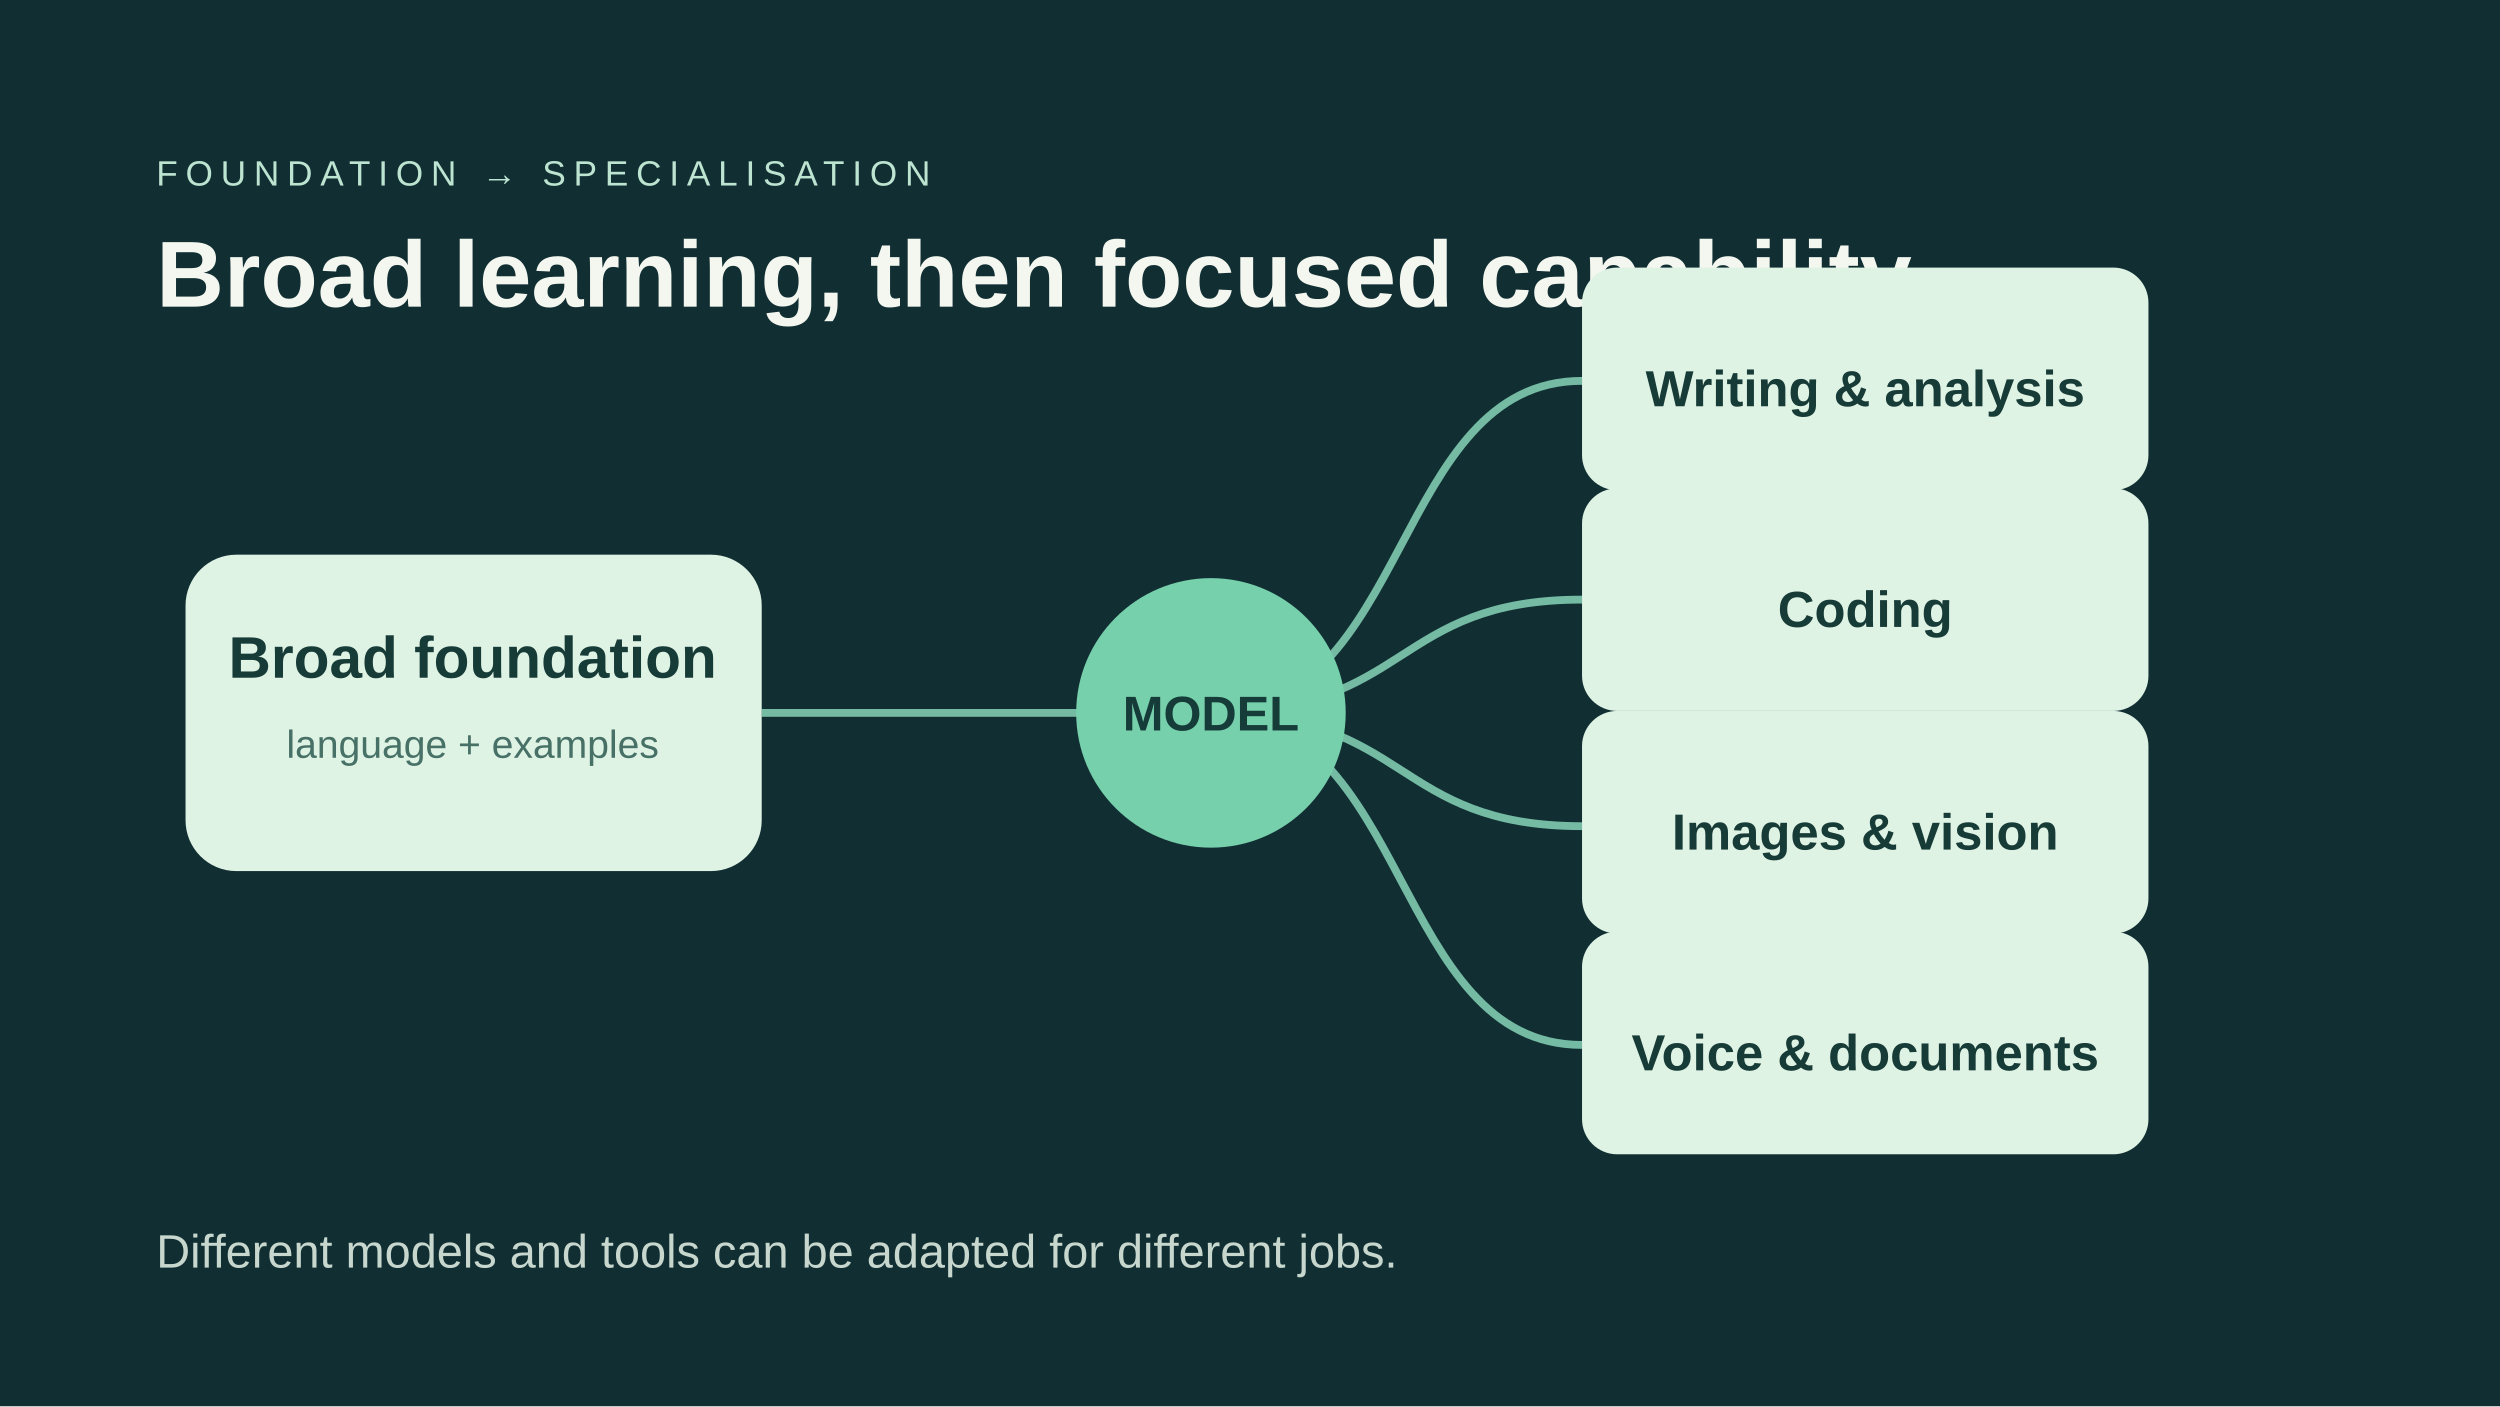
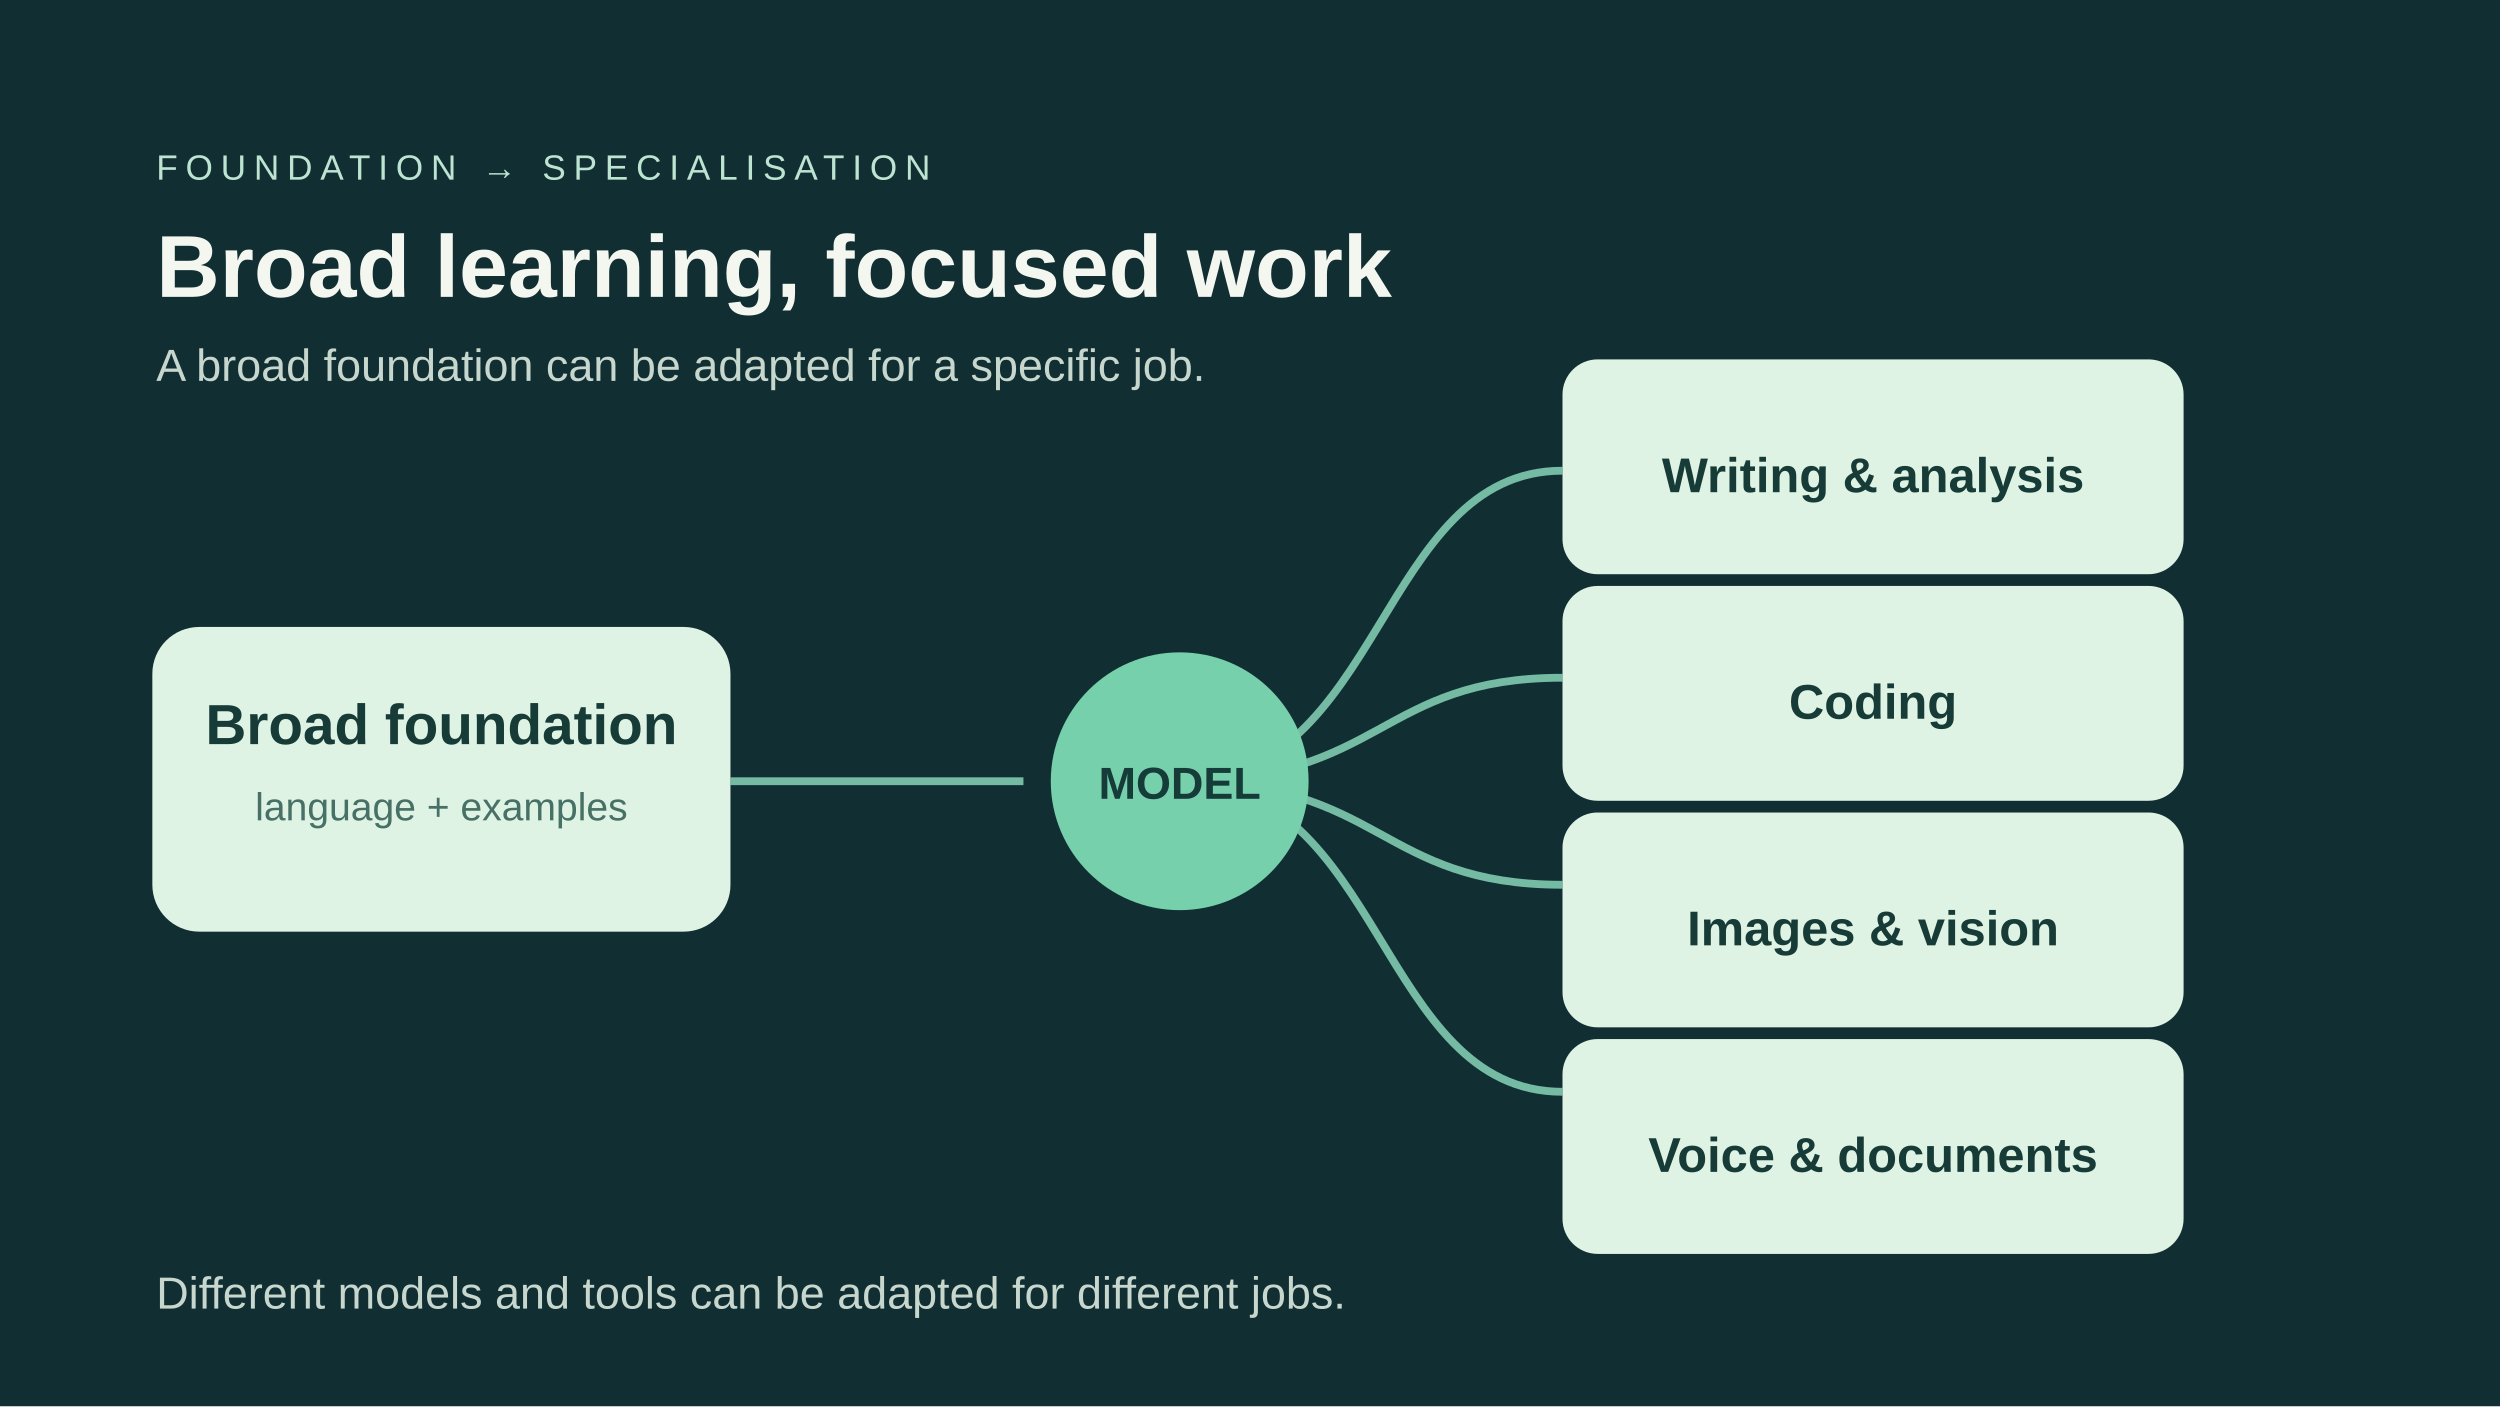
<svg xmlns="http://www.w3.org/2000/svg" viewBox="0 0 1280 720" role="img" aria-labelledby="title">
  <rect width="1280" height="720" fill="#112f33" />
  <g font-family="Arial,sans-serif">
-     <text x="80" y="95" fill="#bde4d1" font-size="18" letter-spacing="4">FOUNDATION → SPECIALISATION</text>
-     <text x="80" y="157" fill="#f4f7ef" font-size="48" font-weight="700">Broad learning, then focused capability</text>
+     <text x="80" y="92" fill="#bde4d1" font-size="18" letter-spacing="4">FOUNDATION → SPECIALISATION</text>
+     <text x="80" y="152" fill="#f4f7ef" font-size="45" font-weight="700">Broad learning, focused work</text>
+     <text x="80" y="195" fill="#c7d7ce" font-size="23">A broad foundation can be adapted for a specific job.</text>
  </g>
  <g fill="none" stroke="#8edfc0" stroke-width="4" opacity=".8">
-     <path d="M390 365h180M620 365c102 0 93-170 190-170M620 365c102 0 93-58 190-58M620 365c102 0 93 58 190 58M620 365c102 0 93 170 190 170" />
+     <path d="M374 400h150M604 400c104 0 102-159 196-159M604 400c104 0 102-53 196-53M604 400c104 0 102 53 196 53M604 400c104 0 102 159 196 159" />
  </g>
  <g font-family="Arial,sans-serif" text-anchor="middle">
-     <rect x="95" y="284" width="295" height="162" rx="26" fill="#dff3e5" />
-     <text x="242" y="347" fill="#173b37" font-size="30" font-weight="700">Broad foundation</text>
-     <text x="242" y="388" fill="#477066" font-size="20">language + examples</text>
-     <circle cx="620" cy="365" r="69" fill="#77d0ac" />
-     <text x="620" y="374" fill="#153c38" font-size="25" font-weight="700">MODEL</text>
+     <rect x="78" y="321" width="296" height="156" rx="24" fill="#dff3e5" />
+     <text x="226" y="381" fill="#173b37" font-size="29" font-weight="700">Broad foundation</text>
+     <text x="226" y="420" fill="#477066" font-size="20">language + examples</text>
+     <circle cx="604" cy="400" r="66" fill="#77d0ac" />
+     <text x="604" y="409" fill="#153c38" font-size="23" font-weight="700">MODEL</text>
    <g fill="#dff3e5">
-       <rect x="810" y="137" width="290" height="114" rx="18" />
-       <rect x="810" y="250" width="290" height="114" rx="18" />
-       <rect x="810" y="364" width="290" height="114" rx="18" />
-       <rect x="810" y="477" width="290" height="114" rx="18" />
+       <rect x="800" y="184" width="318" height="110" rx="18" />
+       <rect x="800" y="300" width="318" height="110" rx="18" />
+       <rect x="800" y="416" width="318" height="110" rx="18" />
+       <rect x="800" y="532" width="318" height="110" rx="18" />
    </g>
-     <g fill="#173b37" font-size="26" font-weight="700">
-       <text x="955" y="208">Writing &amp; analysis</text>
-       <text x="955" y="321">Coding</text>
-       <text x="955" y="435">Images &amp; vision</text>
-       <text x="955" y="548">Voice &amp; documents</text>
+     <g fill="#173b37" font-size="25" font-weight="700">
+       <text x="959" y="252">Writing &amp; analysis</text>
+       <text x="959" y="368">Coding</text>
+       <text x="959" y="484">Images &amp; vision</text>
+       <text x="959" y="600">Voice &amp; documents</text>
    </g>
  </g>
-   <text x="80" y="649" fill="#c7d7ce" font-family="Arial,sans-serif" font-size="24">Different models and tools can be adapted for different jobs.</text>
+   <text x="80" y="670" fill="#c7d7ce" font-family="Arial,sans-serif" font-size="23">Different models and tools can be adapted for different jobs.</text>
</svg>
